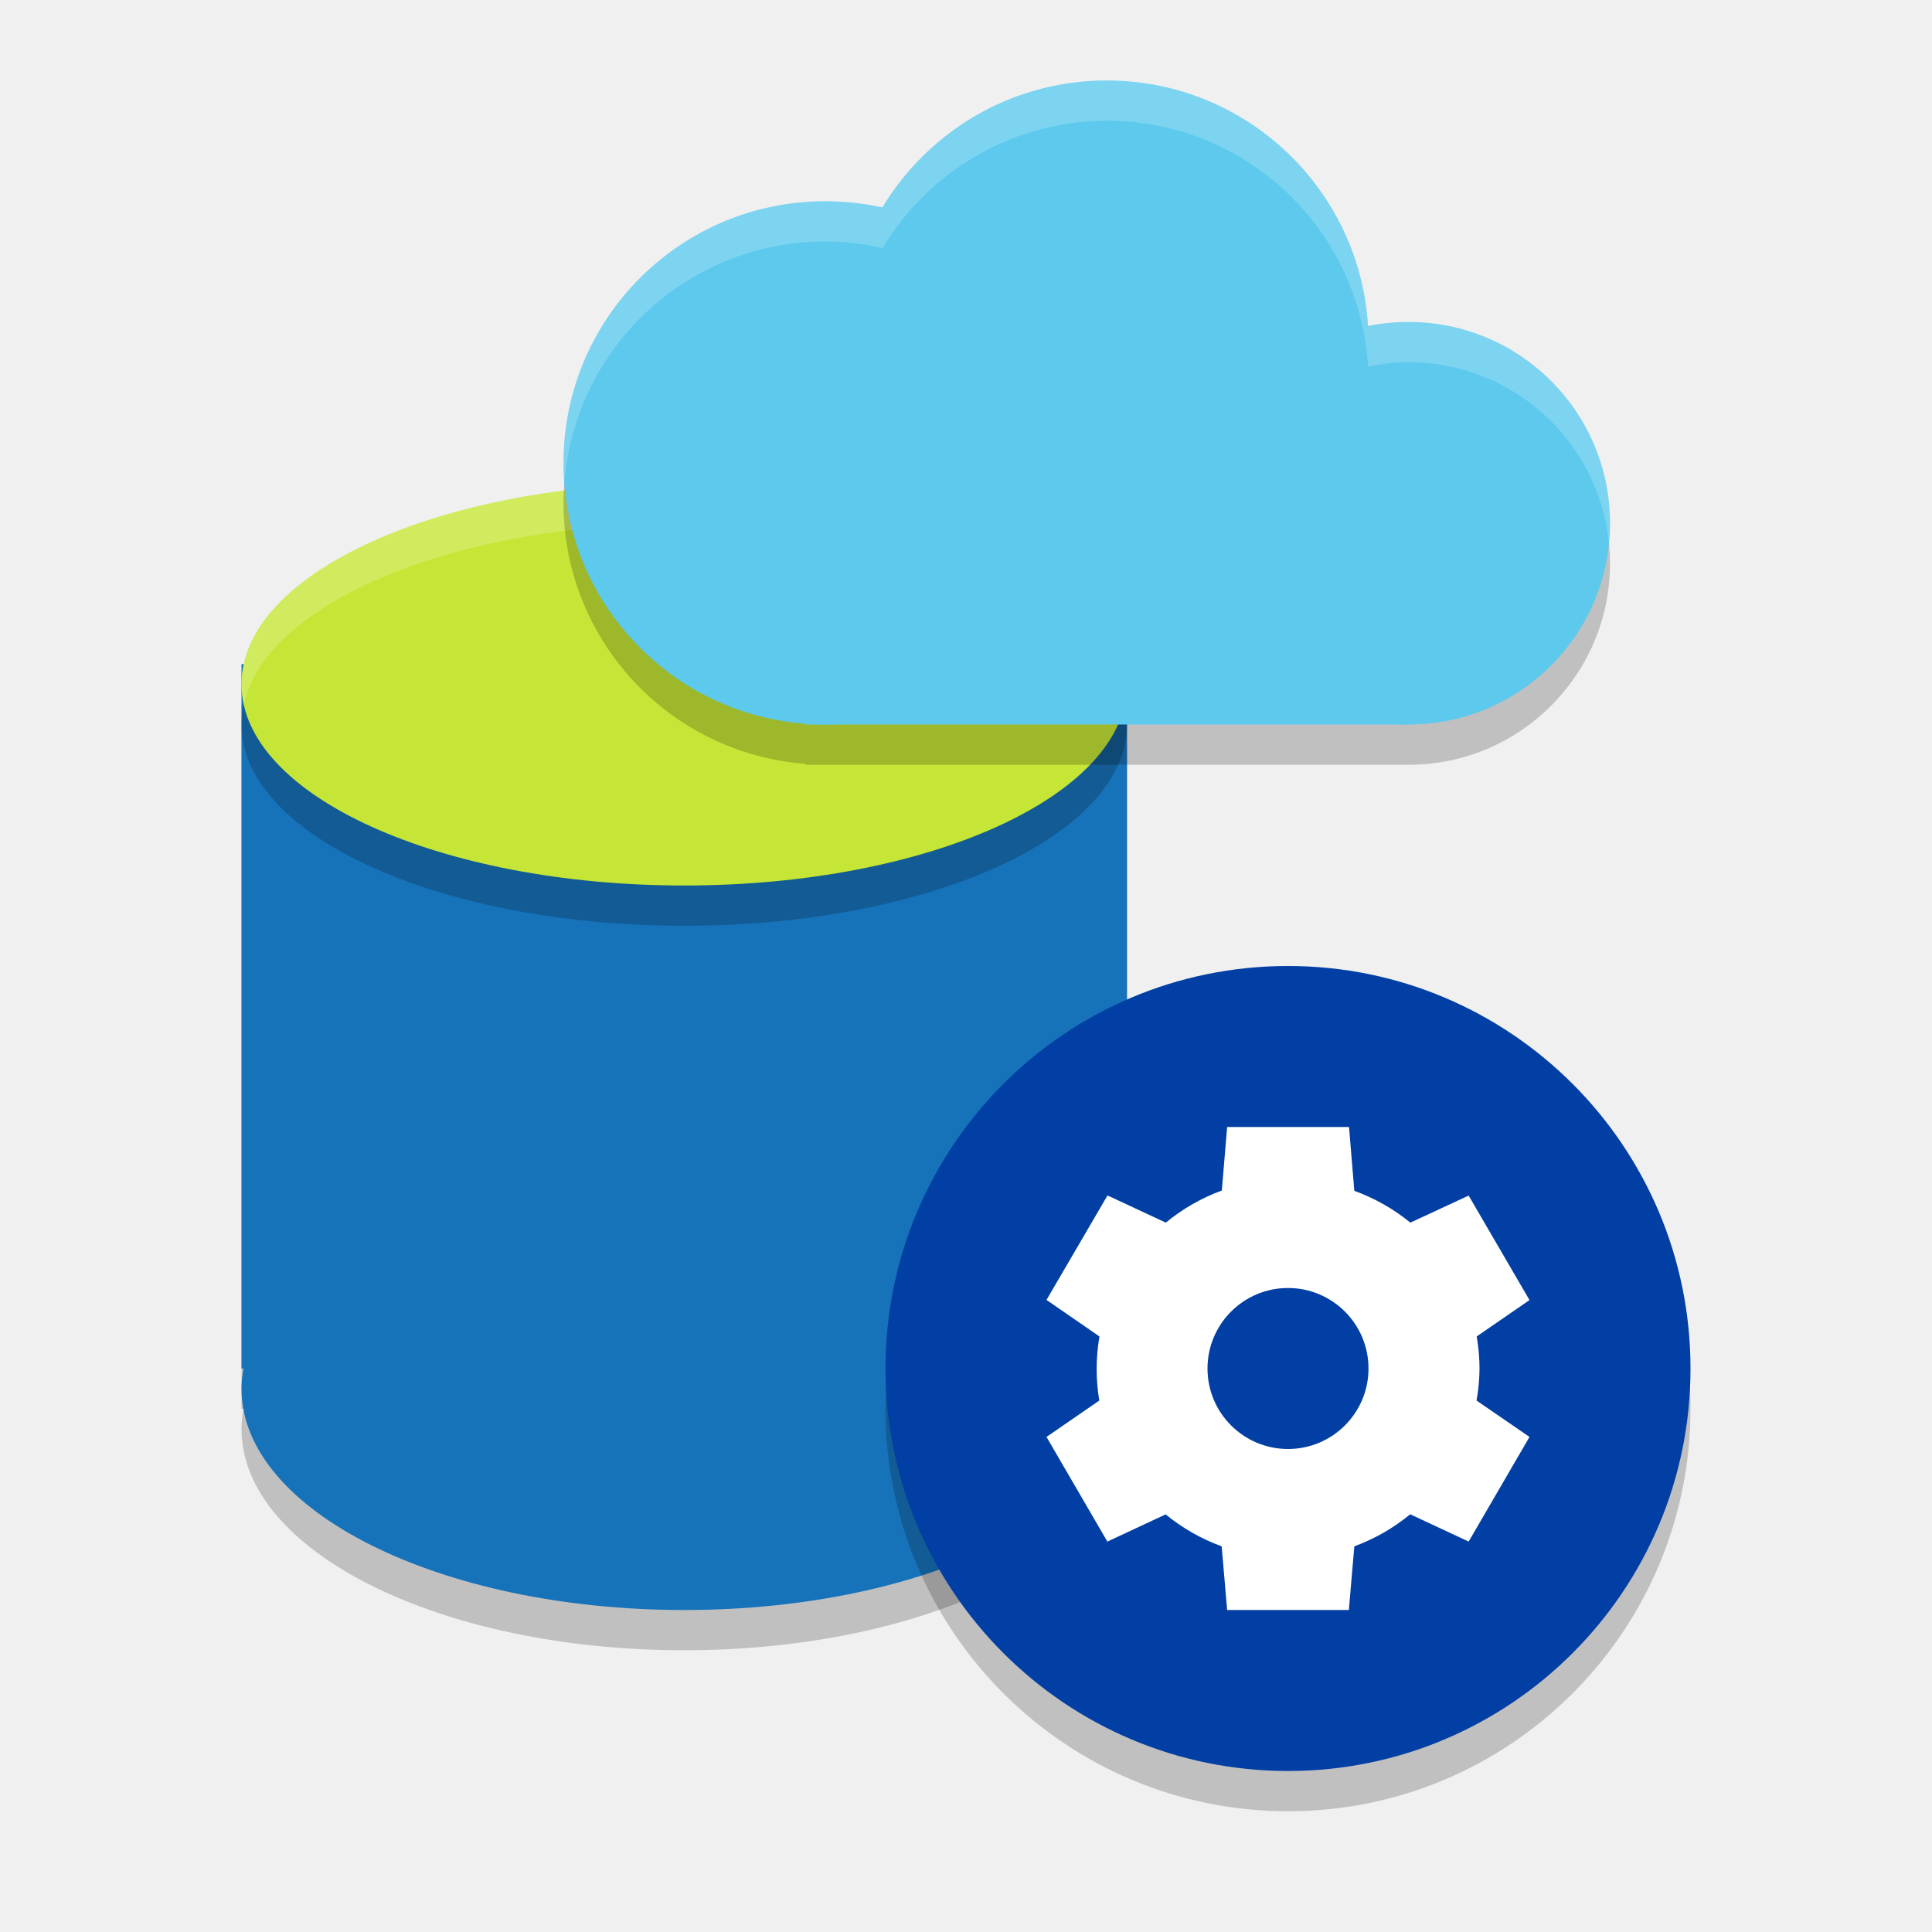
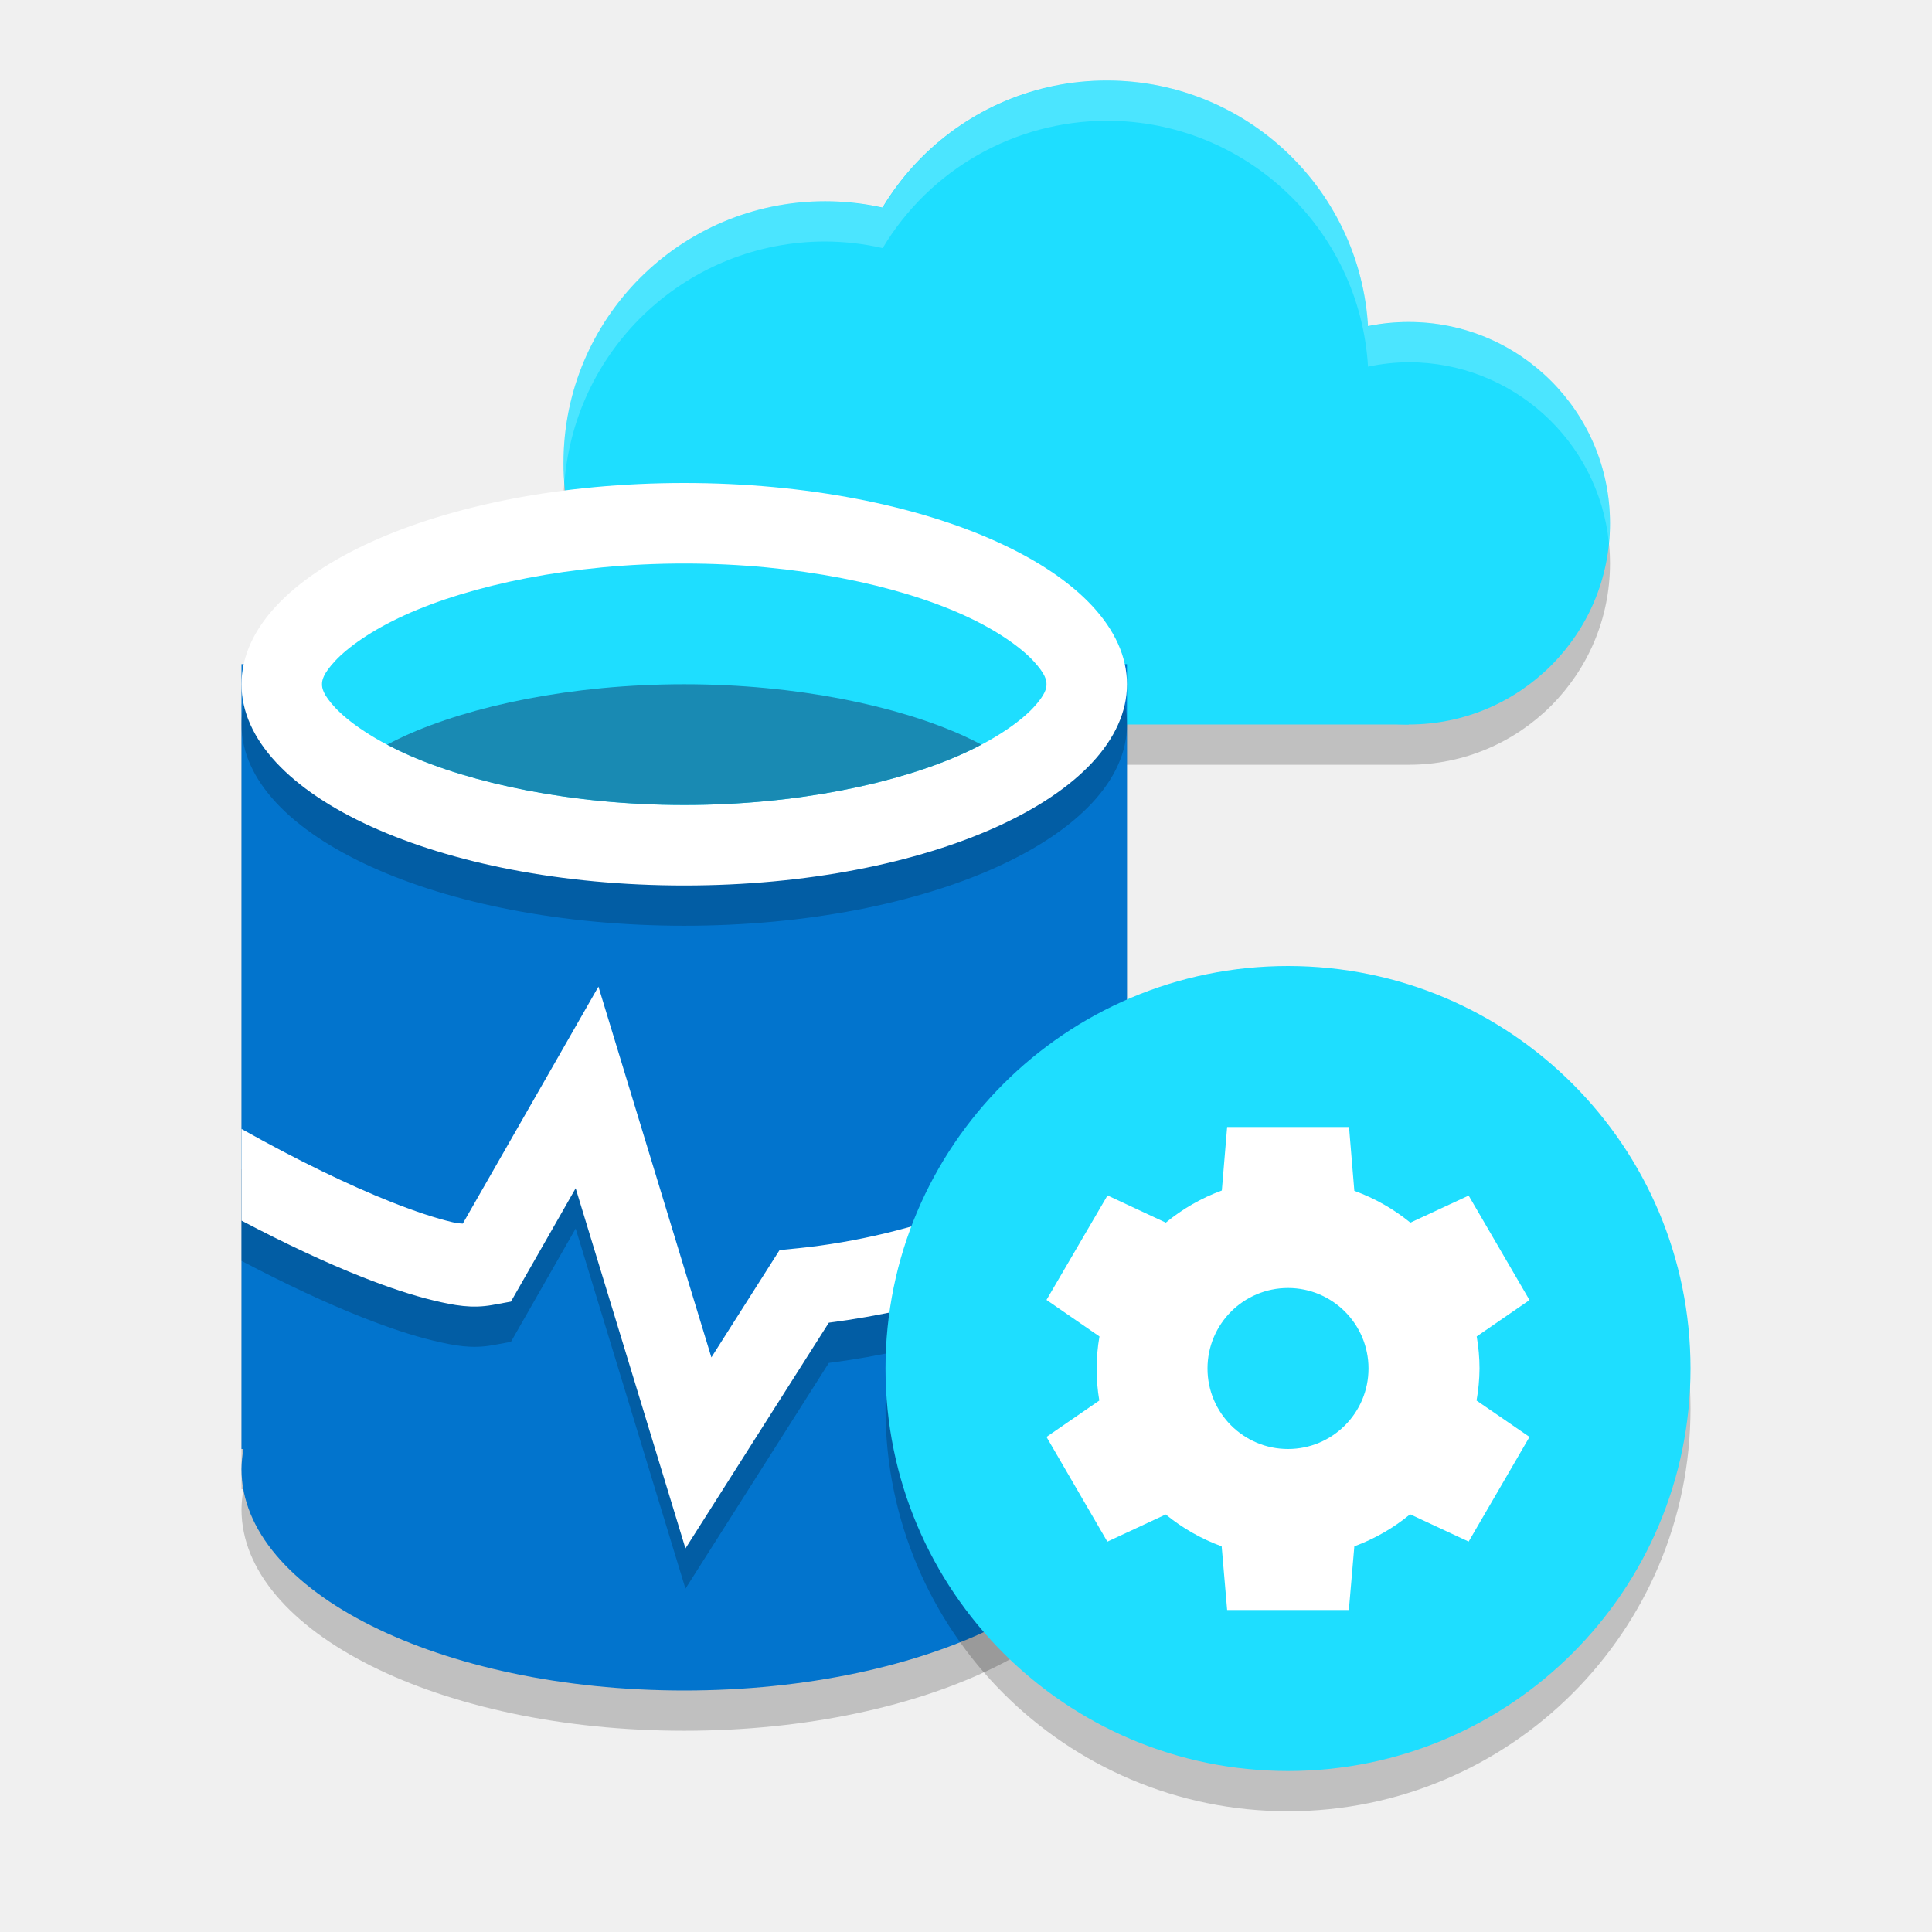
<svg xmlns="http://www.w3.org/2000/svg" width="24" height="24" version="1.1">
-   <g transform="translate(0,-308.3)">
-     <path style="opacity:0.2" d="m 3,317.05 v 8.75 h 0.025 c -0.016,0.083 -0.025,0.167 -0.025,0.25 0,1.519 2.462,2.75 5.5,2.75 3.038,0 5.5,-1.231 5.5,-2.75 -0.002,-0.084 -0.011,-0.167 -0.027,-0.25 H 14 v -8.75 z" />
-     <path style="fill:#1672b9" d="m 3,316.55 v 8.75 h 0.025 c -0.016,0.083 -0.025,0.167 -0.025,0.25 0,1.519 2.462,2.75 5.5,2.75 3.038,0 5.5,-1.231 5.5,-2.75 -0.002,-0.084 -0.011,-0.167 -0.027,-0.25 H 14 v -8.75 z" />
-     <ellipse style="opacity:0.2" cx="8.5" cy="317.3" rx="5.5" ry="2.5" />
-     <ellipse style="fill:#c5e636" cx="8.5" cy="316.8" rx="5.5" ry="2.5" />
-     <path style="opacity:0.2;fill:#ffffff" transform="translate(0,308.3)" d="M 8.5 6 A 5.5 2.5 0 0 0 3 8.5 A 5.5 2.5 0 0 0 3.031 8.74 A 5.5 2.5 0 0 1 8.5 6.5 A 5.5 2.5 0 0 1 13.969 8.76 A 5.5 2.5 0 0 0 14 8.5 A 5.5 2.5 0 0 0 8.5 6 z" />
-     <path style="opacity:0.2" d="m 13.75,309.8 a 3.25,3.25 0 0 0 -2.785,1.582 3.25,3.25 0 0 0 -0.715,-0.082 3.25,3.25 0 0 0 -3.25,3.25 3.25,3.25 0 0 0 3,3.238 v 0.012 h 0.25 7.25 a 2.5,2.5 0 0 0 2.5,-2.5 2.5,2.5 0 0 0 -2.5,-2.5 2.5,2.5 0 0 0 -0.506,0.055 A 3.25,3.25 0 0 0 13.75,309.8 Z" />
-     <circle style="fill:#5cc9ed" cx="10.25" cy="314.05" r="3.25" />
-     <circle style="fill:#5cc9ed" cx="13.75" cy="312.55" r="3.25" />
-     <circle style="fill:#5cc9ed" cx="17.5" cy="314.8" r="2.5" />
-     <rect style="fill:#5cc9ed" width="7.5" height="3" x="10" y="314.3" />
-     <circle style="opacity:0.2" cx="16" cy="325.8" r="5" />
-     <circle style="fill:#013fa4" cx="16" cy="325.3" r="5" />
-     <path style="fill:#ffffff" transform="translate(0,308.3)" d="M 15.244 14 L 15.178 14.789 A 2.378 2.357 0 0 0 14.482 15.188 L 13.758 14.85 L 13 16.148 L 13.658 16.602 A 2.378 2.357 0 0 0 13.623 17 A 2.378 2.357 0 0 0 13.656 17.398 L 13 17.85 L 13.756 19.15 L 14.48 18.812 A 2.378 2.357 0 0 0 15.176 19.209 L 15.244 20 L 16.756 20 L 16.824 19.209 A 2.378 2.357 0 0 0 17.518 18.811 L 18.244 19.15 L 19 17.85 L 18.342 17.398 A 2.378 2.357 0 0 0 18.379 17 A 2.378 2.357 0 0 0 18.344 16.602 L 19 16.15 L 18.244 14.852 L 17.52 15.188 A 2.378 2.357 0 0 0 16.824 14.793 L 16.758 14 L 15.244 14 z M 16 16 L 16.002 16 A 1 1 0 0 1 17 17 A 1 1 0 0 1 16 18 A 1 1 0 0 1 15 17 A 1 1 0 0 1 16 16 z" />
-     <path style="opacity:0.2;fill:#ffffff" transform="translate(0,308.3)" d="M 13.75 1 A 3.25 3.25 0 0 0 10.965 2.582 A 3.25 3.25 0 0 0 10.25 2.5 A 3.25 3.25 0 0 0 7 5.75 A 3.25 3.25 0 0 0 7.012 5.988 A 3.25 3.25 0 0 1 10.25 3 A 3.25 3.25 0 0 1 10.965 3.082 A 3.25 3.25 0 0 1 13.75 1.5 A 3.25 3.25 0 0 1 16.994 4.555 A 2.5 2.5 0 0 1 17.5 4.5 A 2.5 2.5 0 0 1 19.986 6.738 A 2.5 2.5 0 0 0 20 6.5 A 2.5 2.5 0 0 0 17.5 4 A 2.5 2.5 0 0 0 16.994 4.055 A 3.25 3.25 0 0 0 13.75 1 z" />
-   </g>
+   <path style="opacity:0.2" d="M 3,8.75 V 18.5 H 3.025 C 3.009,18.583 3.001,18.667 3,18.75 3,20.269 5.462,21.5 8.5,21.5 11.538,21.5 14,20.269 14,18.75 13.998,18.666 13.989,18.583 13.973,18.5 H 14 V 8.75 Z" />
+   <path style="opacity:0.2" d="M 13.75,1.5 A 3.25,3.25 0 0 0 10.965,3.082 3.25,3.25 0 0 0 10.25,3 3.25,3.25 0 0 0 7,6.25 3.25,3.25 0 0 0 10,9.488 V 9.5 h 0.25 7.25 A 2.5,2.5 0 0 0 20,7 2.5,2.5 0 0 0 17.5,4.5 2.5,2.5 0 0 0 16.994,4.555 3.25,3.25 0 0 0 13.75,1.5 Z" />
+   <circle style="fill:#1edeff" cx="10.25" cy="5.75" r="3.25" />
+   <circle style="fill:#1edeff" cx="13.75" cy="4.25" r="3.25" />
+   <circle style="fill:#1edeff" cx="17.5" cy="6.5" r="2.5" />
+   <rect style="fill:#1edeff" width="7.5" height="3" x="10" y="6" />
+   <path style="opacity:0.2;fill:#ffffff" d="M 13.75,1 A 3.25,3.25 0 0 0 10.965,2.582 3.25,3.25 0 0 0 10.25,2.5 3.25,3.25 0 0 0 7,5.75 3.25,3.25 0 0 0 7.012,5.988 3.25,3.25 0 0 1 10.25,3 3.25,3.25 0 0 1 10.965,3.082 3.25,3.25 0 0 1 13.75,1.5 3.25,3.25 0 0 1 16.994,4.555 2.5,2.5 0 0 1 17.5,4.5 2.5,2.5 0 0 1 19.986,6.738 2.5,2.5 0 0 0 20,6.5 2.5,2.5 0 0 0 17.5,4 2.5,2.5 0 0 0 16.994,4.055 3.25,3.25 0 0 0 13.75,1 Z" />
+   <path style="fill:#0274cd" d="M 3,8.25 V 18 H 3.025 C 3.009,18.083 3.001,18.167 3,18.25 3,19.769 5.462,21 8.5,21 11.538,21 14,19.769 14,18.25 13.998,18.166 13.989,18.083 13.973,18 H 14 V 8.25 Z" />
+   <path style="opacity:0.2" d="m 7.434,12.756 -1.685,2.944 c -0.055,-0.006 -0.053,7e-4 -0.134,-0.019 C 5.42,15.635 5.162,15.551 4.864,15.433 4.342,15.227 3.693,14.913 3,14.524 v 1.139 c 0.542,0.285 1.051,0.524 1.497,0.7 0.329,0.13 0.624,0.228 0.886,0.291 0.262,0.063 0.479,0.103 0.734,0.057 L 6.347,16.669 7.151,15.261 8.515,19.735 10.296,16.931 C 11.525,16.772 12.89,16.373 14,15.609 v -1.285 c -1.035,0.976 -2.692,1.539 -4.075,1.681 l -0.241,0.024 -0.847,1.333 z" />
+   <path style="fill:#ffffff" d="m 7.434,12.256 -1.685,2.944 c -0.055,-0.006 -0.053,7e-4 -0.134,-0.019 C 5.42,15.135 5.162,15.051 4.864,14.933 4.342,14.727 3.693,14.413 3,14.024 v 1.139 c 0.542,0.285 1.051,0.524 1.497,0.7 0.329,0.13 0.624,0.228 0.886,0.291 0.262,0.063 0.479,0.103 0.734,0.057 L 6.347,16.169 7.151,14.761 8.515,19.235 10.296,16.431 C 11.525,16.272 12.89,15.873 14,15.109 v -1.285 c -1.035,0.976 -2.692,1.539 -4.075,1.681 l -0.241,0.024 -0.847,1.333 z" />
+   <ellipse style="opacity:0.2" cx="8.5" cy="9" rx="5.5" ry="2.5" />
+   <ellipse style="fill:#ffffff" cx="8.5" cy="8.5" rx="5.5" ry="2.5" />
+   <circle style="opacity:0.2" cx="16" cy="17.5" r="5" />
+   <circle style="fill:#1edeff" cx="16" cy="17" r="5" />
+   <path style="fill:#ffffff" d="m 15.244,14 -0.066,0.789 A 2.378,2.357 0 0 0 14.482,15.188 L 13.758,14.85 13,16.148 13.658,16.602 A 2.378,2.357 0 0 0 13.623,17 a 2.378,2.357 0 0 0 0.033,0.398 L 13,17.85 l 0.756,1.301 0.725,-0.338 a 2.378,2.357 0 0 0 0.695,0.396 L 15.244,20 h 1.512 l 0.068,-0.791 a 2.378,2.357 0 0 0 0.693,-0.398 L 18.244,19.15 19,17.85 18.342,17.398 A 2.378,2.357 0 0 0 18.379,17 2.378,2.357 0 0 0 18.344,16.602 L 19,16.15 18.244,14.852 17.52,15.188 A 2.378,2.357 0 0 0 16.824,14.793 L 16.758,14 Z M 16,16 h 0.002 a 1,1 0 0 1 0.998,1 1,1 0 0 1 -1,1 1,1 0 0 1 -1,-1 1,1 0 0 1 1,-1 z" />
+   <path style="fill:#1edeff" d="M 8.5 7 C 7.104 7 5.846 7.269 5.025 7.643 C 4.615 7.829 4.319 8.043 4.164 8.209 C 4.01 8.375 4 8.452 4 8.5 C 4 8.548 4.01 8.625 4.164 8.791 C 4.319 8.957 4.615 9.171 5.025 9.357 C 5.846 9.731 7.104 10 8.5 10 C 9.896 10 11.154 9.731 11.975 9.357 C 12.385 9.171 12.681 8.957 12.836 8.791 C 12.99 8.625 13 8.548 13 8.5 C 13 8.452 12.99 8.375 12.836 8.209 C 12.681 8.043 12.385 7.829 11.975 7.643 C 11.154 7.269 9.896 7 8.5 7 z" />
+   <path style="fill:#198ab3" d="M 8.5 8.5 C 7.104 8.5 5.846 8.769 5.025 9.143 C 4.948 9.178 4.877 9.214 4.809 9.25 C 4.877 9.286 4.948 9.322 5.025 9.357 C 5.846 9.731 7.104 10 8.5 10 C 9.896 10 11.154 9.731 11.975 9.357 C 12.052 9.322 12.123 9.286 12.191 9.25 C 12.123 9.214 12.052 9.178 11.975 9.143 C 11.154 8.769 9.896 8.5 8.5 8.5 z" />
</svg>
